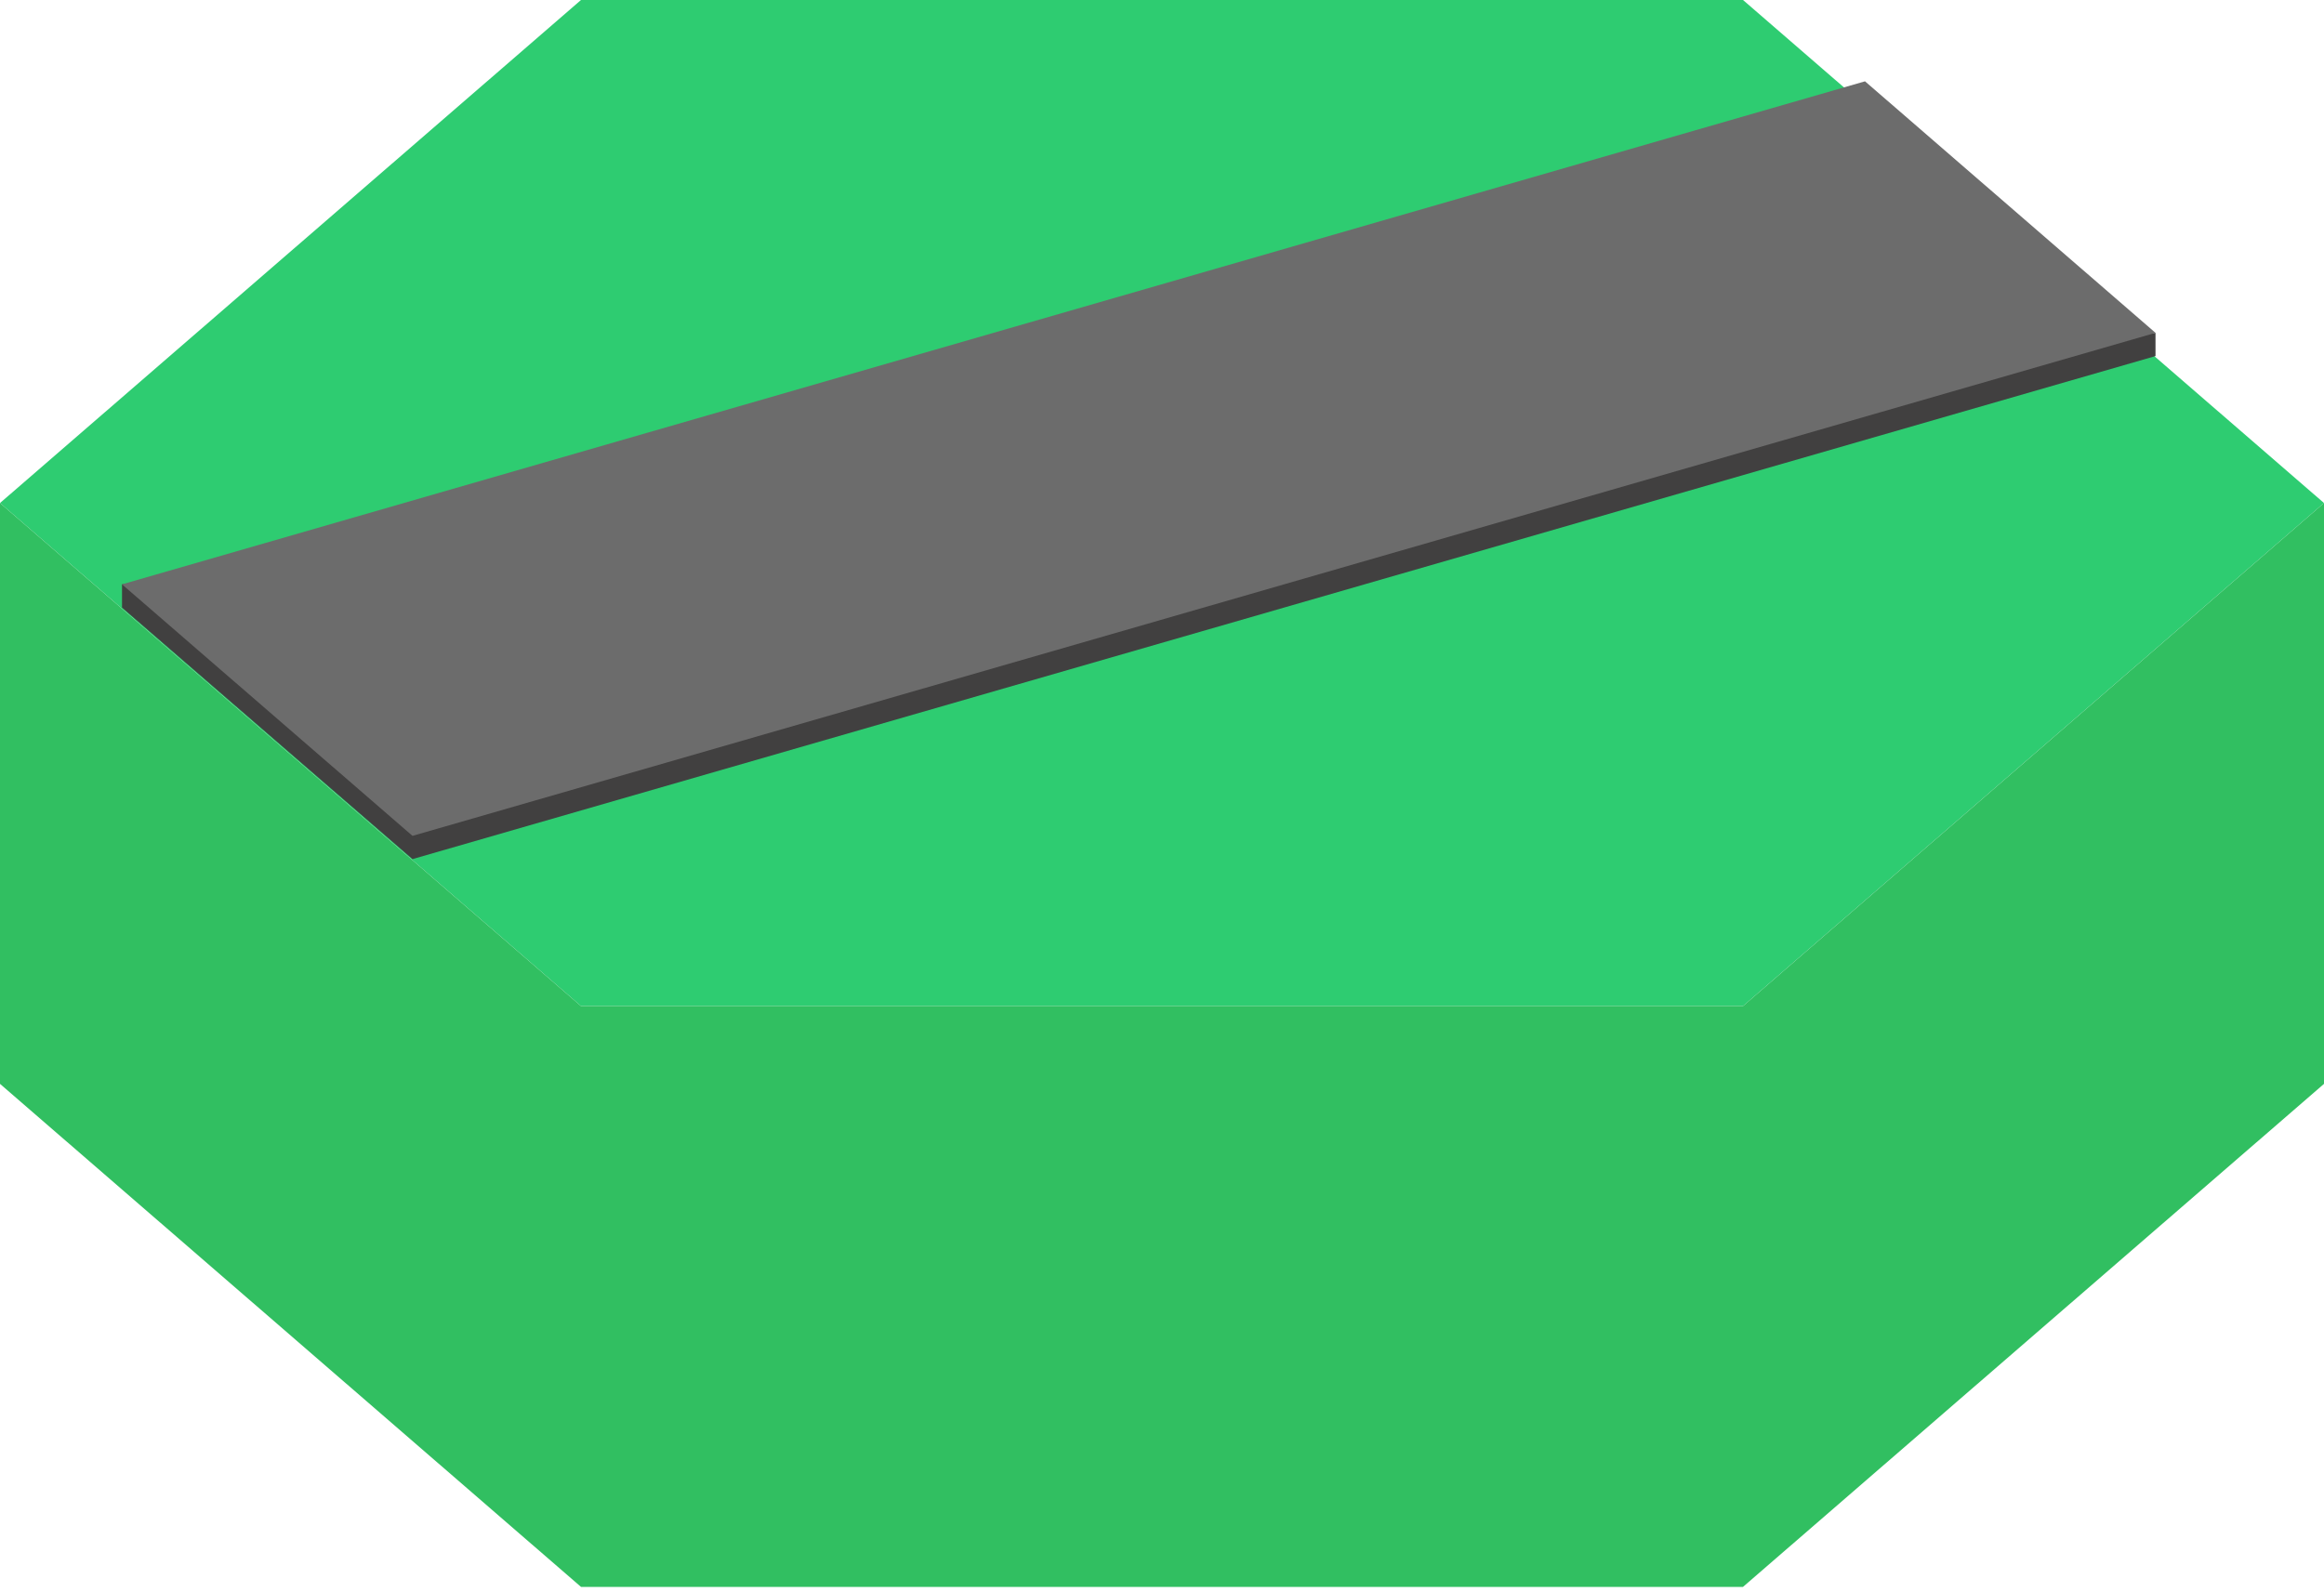
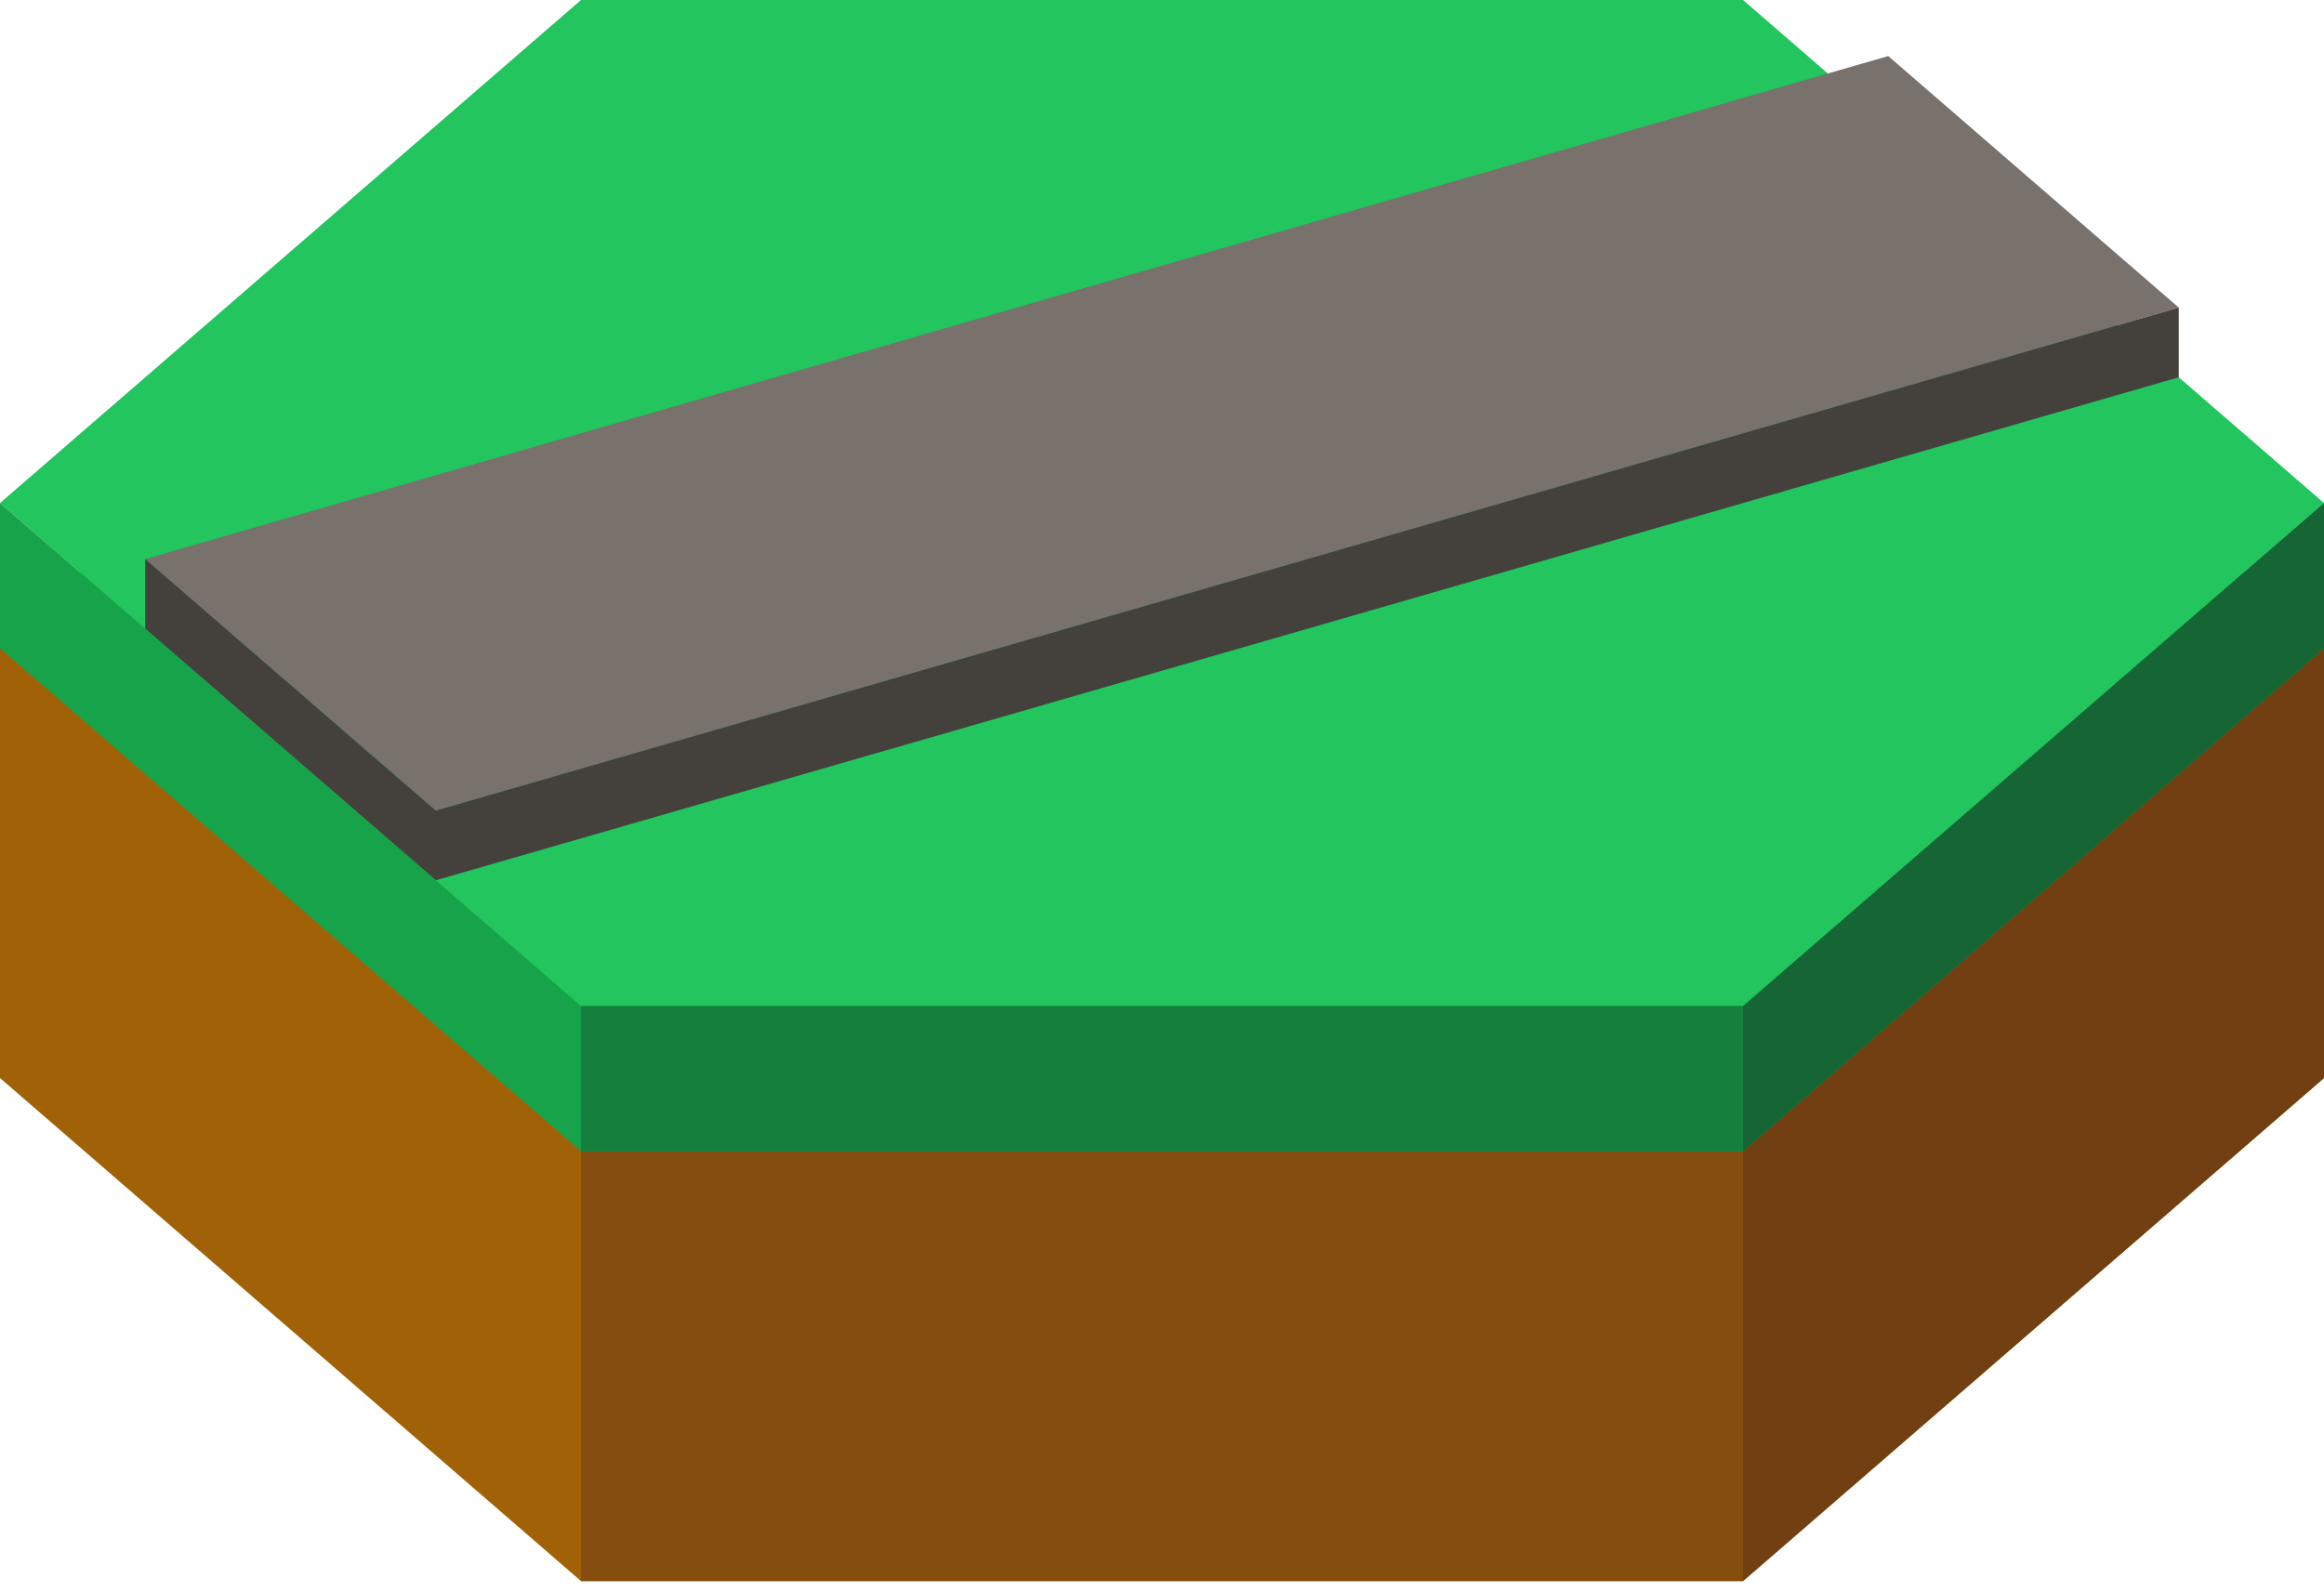
<svg xmlns="http://www.w3.org/2000/svg" width="200" height="137" viewBox="0 0 200 137" fill="none">
-   <path d="M50 0L0 43.301L50 86.603H150L200 43.301L150 0H50Z" fill="#2ECC71" />
-   <path d="M35.5 73.952L185.5 30.651V28.65L183.479 28.9L160.5 9L22.632 48.799L10.5 50.3V52.301L35.5 73.952Z" fill="#414040" />
-   <path d="M35.5 71.952L185.5 28.651L160.5 7L10.5 50.301L35.5 71.952Z" fill="#6C6C6C" />
-   <path d="M150 86.603L200 43.301V93.3L150 136.6H50L0 93.3V43.301L50 86.603H150Z" fill="#31BF61" />
+   <path d="M150 12L200 55.301L150 98.603H50L0 55.301L50 12H150Z" fill="#22C55E" />
+   <path d="M50 98.603L0 55.301V92.8L50 136.101H150L200 92.8V55.301L150 98.603H50Z" fill="#A16207" />
+   <path d="M200 55.301L150 98.603V136.101L200 92.8V55.301Z" fill="#713F12" />
+   <path d="M150 98.603H50V136.101H150V98.603Z" fill="#854D0E" />
+   <path d="M150 0L200 43.301L150 86.603H50L0 43.301L50 0H150Z" fill="#22C55E" />
+   <path d="M162.5 4.825L175 15.651L187.5 26.476L37.5 69.777L25 58.952L12.5 48.127L162.5 4.825Z" fill="#78716C" />
+   <path d="M37.5 75.777L25 64.952L12.5 54.127V48.127L25 58.952L37.5 69.777L187.5 26.476V32.476L37.5 75.777Z" fill="#44403C" />
+   <path d="M0 43.301L50 86.603H150L200 43.301V55.801L150 99.102H50L0 55.801V43.301Z" fill="#16A34A" />
+   <path d="M200 43.301L150 86.603V99.102L200 55.801V43.301Z" fill="#166534" />
+   <path d="M150 86.603H50V99.102H150V86.603Z" fill="#15803D" />
</svg>
